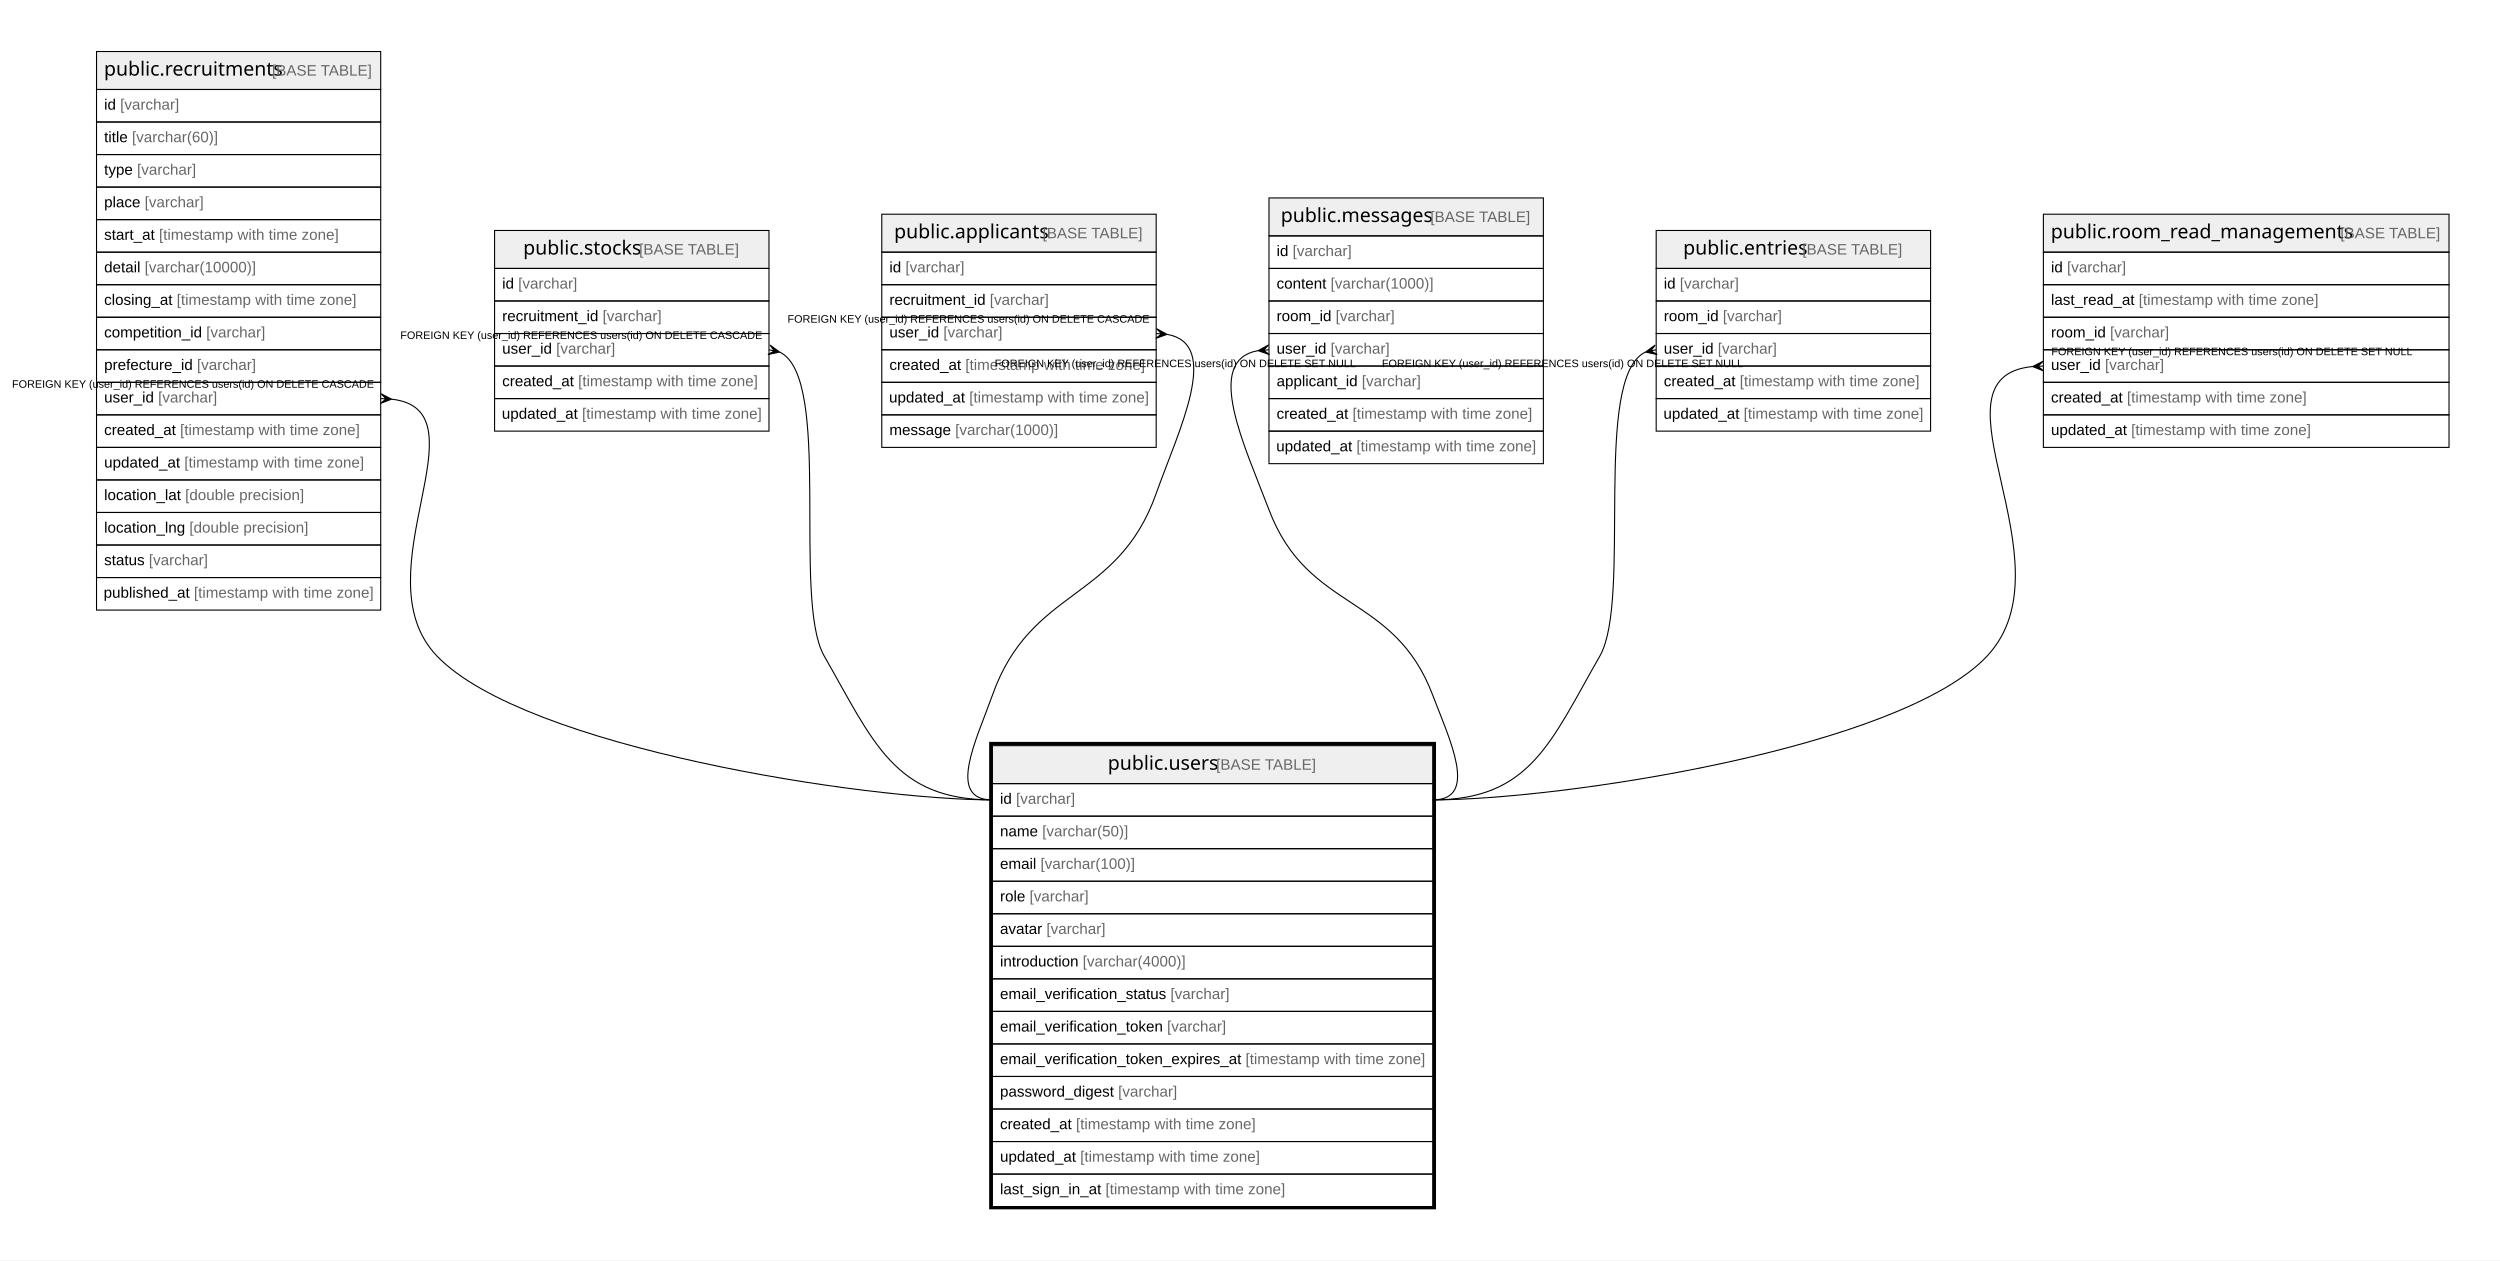
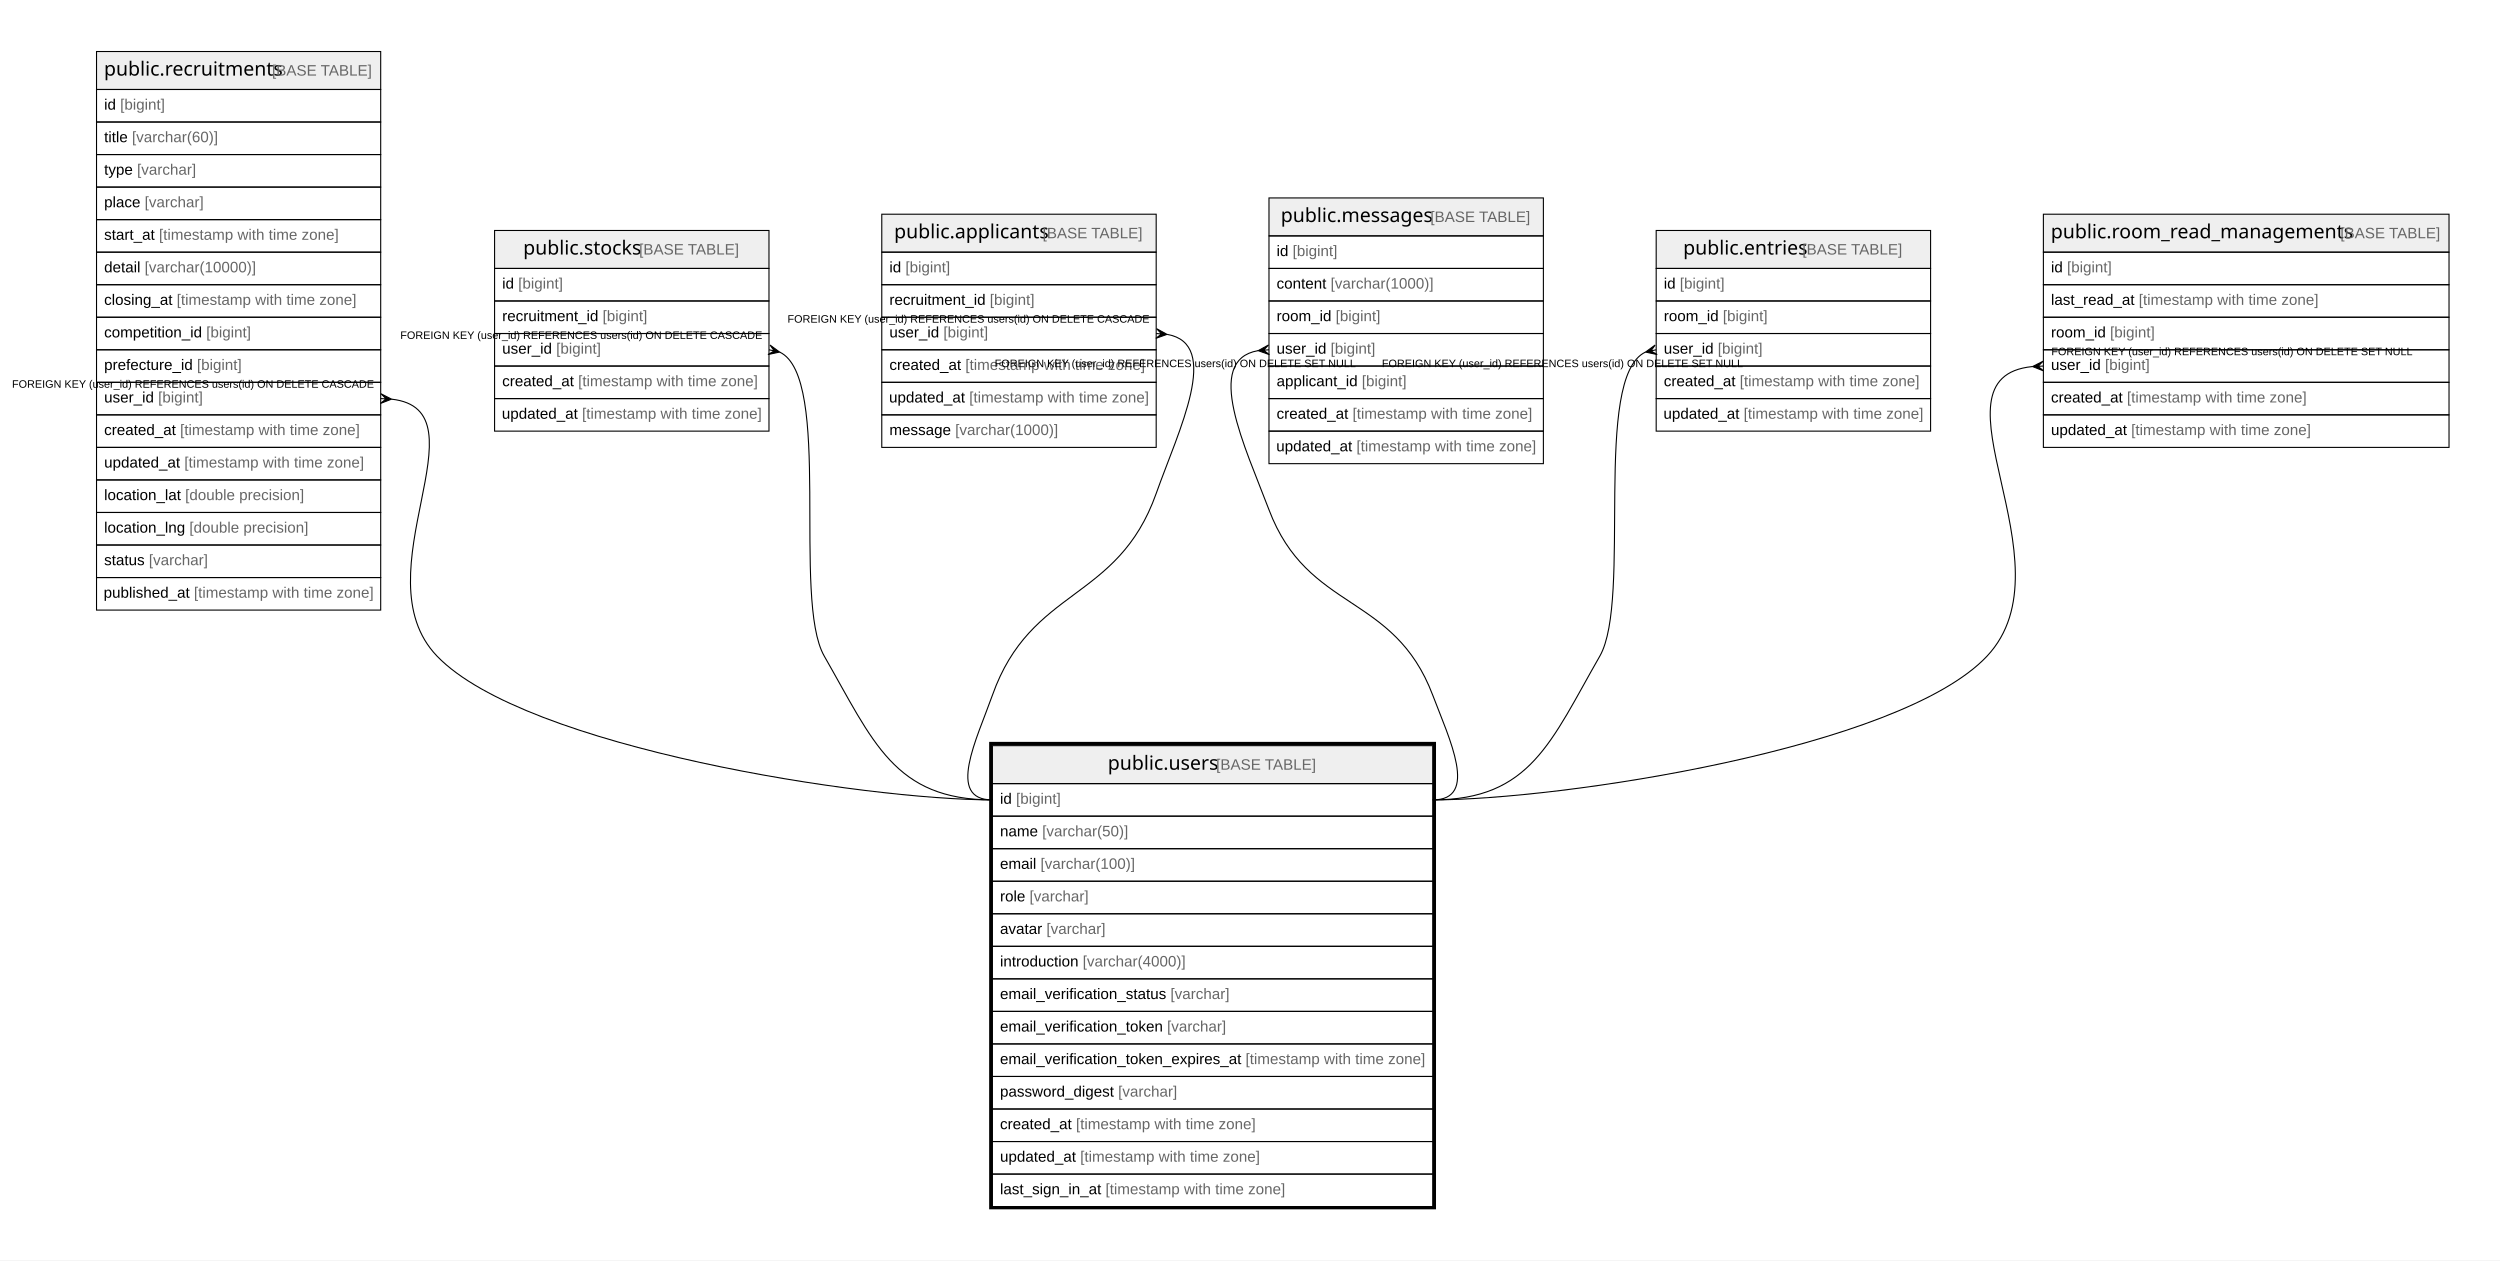
<svg xmlns="http://www.w3.org/2000/svg" width="2305pt" height="1162pt" viewBox="0.00 0.00 2305.00 1162.00">
  <g id="graph0" class="graph" transform="scale(1 1) rotate(0) translate(4 1158)">
    <polygon fill="#ffffff" stroke="transparent" points="-4,4 -4,-1158 2301,-1158 2301,4 -4,4" />
    <g id="node1" class="node">
      <polygon fill="#efefef" stroke="transparent" points="911,-435.5 911,-470.5 1317,-470.5 1317,-435.5 911,-435.5" />
      <polygon fill="none" stroke="#000000" points="911,-435.5 911,-470.5 1317,-470.5 1317,-435.5 911,-435.5" />
      <text text-anchor="start" x="1017.366" y="-448.3" font-family="Arial Bold" font-size="18.00" fill="#000000">public.users</text>
      <text text-anchor="start" x="1113.38" y="-448.3" font-family="Arial" font-size="14.00" fill="#000000"> </text>
      <text text-anchor="start" x="1117.271" y="-448.3" font-family="Arial" font-size="14.00" fill="#666666">[BASE TABLE]</text>
      <polygon fill="none" stroke="#000000" points="911,-405.5 911,-435.5 1317,-435.5 1317,-405.5 911,-405.5" />
      <text text-anchor="start" x="918" y="-416.9" font-family="Arial" font-size="14.00" fill="#000000">id </text>
-       <text text-anchor="start" x="932.78" y="-416.9" font-family="Arial" font-size="14.00" fill="#666666">[varchar]</text>
+       <text text-anchor="start" x="932.78" y="-416.9" font-family="Arial" font-size="14.00" fill="#666666">[bigint]</text>
      <polygon fill="none" stroke="#000000" points="911,-375.5 911,-405.5 1317,-405.5 1317,-375.5 911,-375.5" />
      <text text-anchor="start" x="918" y="-386.9" font-family="Arial" font-size="14.00" fill="#000000">name </text>
      <text text-anchor="start" x="956.899" y="-386.9" font-family="Arial" font-size="14.00" fill="#666666">[varchar(50)]</text>
      <polygon fill="none" stroke="#000000" points="911,-345.5 911,-375.5 1317,-375.5 1317,-345.5 911,-345.5" />
      <text text-anchor="start" x="918" y="-356.9" font-family="Arial" font-size="14.00" fill="#000000">email </text>
      <text text-anchor="start" x="955.33" y="-356.9" font-family="Arial" font-size="14.00" fill="#666666">[varchar(100)]</text>
      <polygon fill="none" stroke="#000000" points="911,-315.5 911,-345.5 1317,-345.5 1317,-315.5 911,-315.5" />
      <text text-anchor="start" x="918" y="-326.9" font-family="Arial" font-size="14.00" fill="#000000">role </text>
      <text text-anchor="start" x="945.223" y="-326.9" font-family="Arial" font-size="14.00" fill="#666666">[varchar]</text>
      <polygon fill="none" stroke="#000000" points="911,-285.5 911,-315.5 1317,-315.5 1317,-285.5 911,-285.5" />
      <text text-anchor="start" x="918" y="-296.9" font-family="Arial" font-size="14.00" fill="#000000">avatar </text>
      <text text-anchor="start" x="960.79" y="-296.9" font-family="Arial" font-size="14.00" fill="#666666">[varchar]</text>
      <polygon fill="none" stroke="#000000" points="911,-255.5 911,-285.5 1317,-285.5 1317,-255.5 911,-255.5" />
      <text text-anchor="start" x="918" y="-266.9" font-family="Arial" font-size="14.00" fill="#000000">introduction </text>
      <text text-anchor="start" x="994.241" y="-266.9" font-family="Arial" font-size="14.00" fill="#666666">[varchar(4000)]</text>
      <polygon fill="none" stroke="#000000" points="911,-225.5 911,-255.5 1317,-255.5 1317,-225.5 911,-225.5" />
      <text text-anchor="start" x="918" y="-236.9" font-family="Arial" font-size="14.00" fill="#000000">email_verification_status </text>
      <text text-anchor="start" x="1075.133" y="-236.9" font-family="Arial" font-size="14.00" fill="#666666">[varchar]</text>
      <polygon fill="none" stroke="#000000" points="911,-195.5 911,-225.5 1317,-225.5 1317,-195.5 911,-195.5" />
      <text text-anchor="start" x="918" y="-206.9" font-family="Arial" font-size="14.00" fill="#000000">email_verification_token </text>
      <text text-anchor="start" x="1072.025" y="-206.9" font-family="Arial" font-size="14.00" fill="#666666">[varchar]</text>
      <polygon fill="none" stroke="#000000" points="911,-165.5 911,-195.5 1317,-195.5 1317,-165.5 911,-165.5" />
      <text text-anchor="start" x="917.968" y="-176.9" font-family="Arial" font-size="14.00" fill="#000000">email_verification_token_expires_at </text>
      <text text-anchor="start" x="1144.347" y="-176.9" font-family="Arial" font-size="14.00" fill="#666666">[timestamp with time zone]</text>
      <polygon fill="none" stroke="#000000" points="911,-135.5 911,-165.5 1317,-165.5 1317,-135.5 911,-135.5" />
      <text text-anchor="start" x="918" y="-146.9" font-family="Arial" font-size="14.00" fill="#000000">password_digest </text>
      <text text-anchor="start" x="1026.916" y="-146.9" font-family="Arial" font-size="14.00" fill="#666666">[varchar]</text>
      <polygon fill="none" stroke="#000000" points="911,-105.5 911,-135.5 1317,-135.5 1317,-105.5 911,-105.5" />
      <text text-anchor="start" x="918" y="-116.9" font-family="Arial" font-size="14.00" fill="#000000">created_at </text>
      <text text-anchor="start" x="988.028" y="-116.9" font-family="Arial" font-size="14.00" fill="#666666">[timestamp with time zone]</text>
      <polygon fill="none" stroke="#000000" points="911,-75.5 911,-105.5 1317,-105.5 1317,-75.5 911,-75.5" />
      <text text-anchor="start" x="918" y="-86.9" font-family="Arial" font-size="14.00" fill="#000000">updated_at </text>
      <text text-anchor="start" x="991.933" y="-86.9" font-family="Arial" font-size="14.00" fill="#666666">[timestamp with time zone]</text>
      <polygon fill="none" stroke="#000000" points="911,-45.5 911,-75.5 1317,-75.5 1317,-45.5 911,-45.5" />
      <text text-anchor="start" x="918" y="-56.9" font-family="Arial" font-size="14.00" fill="#000000">last_sign_in_at </text>
      <text text-anchor="start" x="1015.252" y="-56.9" font-family="Arial" font-size="14.00" fill="#666666">[timestamp with time zone]</text>
      <polygon fill="none" stroke="#000000" stroke-width="3" points="909.5,-44.5 909.5,-472.5 1318.5,-472.5 1318.5,-44.5 909.5,-44.5" />
    </g>
    <g id="node2" class="node">
      <polygon fill="#efefef" stroke="transparent" points="85,-1075.5 85,-1110.5 347,-1110.5 347,-1075.5 85,-1075.5" />
      <polygon fill="none" stroke="#000000" points="85,-1075.5 85,-1110.5 347,-1110.5 347,-1075.5 85,-1075.5" />
      <text text-anchor="start" x="91.868" y="-1088.3" font-family="Arial Bold" font-size="18.00" fill="#000000">public.recruitments</text>
      <text text-anchor="start" x="242.878" y="-1088.3" font-family="Arial" font-size="14.00" fill="#000000"> </text>
      <text text-anchor="start" x="246.768" y="-1088.3" font-family="Arial" font-size="14.00" fill="#666666">[BASE TABLE]</text>
      <polygon fill="none" stroke="#000000" points="85,-1045.5 85,-1075.5 347,-1075.5 347,-1045.5 85,-1045.5" />
      <text text-anchor="start" x="92" y="-1056.9" font-family="Arial" font-size="14.00" fill="#000000">id </text>
-       <text text-anchor="start" x="106.78" y="-1056.9" font-family="Arial" font-size="14.00" fill="#666666">[varchar]</text>
+       <text text-anchor="start" x="106.78" y="-1056.9" font-family="Arial" font-size="14.00" fill="#666666">[bigint]</text>
      <polygon fill="none" stroke="#000000" points="85,-1015.5 85,-1045.5 347,-1045.5 347,-1015.5 85,-1015.5" />
      <text text-anchor="start" x="92" y="-1026.9" font-family="Arial" font-size="14.00" fill="#000000">title </text>
      <text text-anchor="start" x="117.668" y="-1026.9" font-family="Arial" font-size="14.00" fill="#666666">[varchar(60)]</text>
      <polygon fill="none" stroke="#000000" points="85,-985.5 85,-1015.5 347,-1015.5 347,-985.5 85,-985.5" />
      <text text-anchor="start" x="92" y="-996.9" font-family="Arial" font-size="14.00" fill="#000000">type </text>
      <text text-anchor="start" x="122.346" y="-996.9" font-family="Arial" font-size="14.00" fill="#666666">[varchar]</text>
      <polygon fill="none" stroke="#000000" points="85,-955.5 85,-985.5 347,-985.5 347,-955.5 85,-955.5" />
      <text text-anchor="start" x="92" y="-966.9" font-family="Arial" font-size="14.00" fill="#000000">place </text>
      <text text-anchor="start" x="129.345" y="-966.9" font-family="Arial" font-size="14.00" fill="#666666">[varchar]</text>
      <polygon fill="none" stroke="#000000" points="85,-925.5 85,-955.5 347,-955.5 347,-925.5 85,-925.5" />
      <text text-anchor="start" x="92" y="-936.9" font-family="Arial" font-size="14.00" fill="#000000">start_at </text>
      <text text-anchor="start" x="142.571" y="-936.9" font-family="Arial" font-size="14.00" fill="#666666">[timestamp with time zone]</text>
      <polygon fill="none" stroke="#000000" points="85,-895.5 85,-925.5 347,-925.5 347,-895.5 85,-895.5" />
      <text text-anchor="start" x="92" y="-906.9" font-family="Arial" font-size="14.00" fill="#000000">detail </text>
      <text text-anchor="start" x="129.342" y="-906.9" font-family="Arial" font-size="14.00" fill="#666666">[varchar(10000)]</text>
      <polygon fill="none" stroke="#000000" points="85,-865.5 85,-895.5 347,-895.5 347,-865.5 85,-865.5" />
      <text text-anchor="start" x="92" y="-876.9" font-family="Arial" font-size="14.00" fill="#000000">closing_at </text>
      <text text-anchor="start" x="158.907" y="-876.9" font-family="Arial" font-size="14.00" fill="#666666">[timestamp with time zone]</text>
      <polygon fill="none" stroke="#000000" points="85,-835.5 85,-865.5 347,-865.5 347,-835.5 85,-835.5" />
      <text text-anchor="start" x="92" y="-846.9" font-family="Arial" font-size="14.00" fill="#000000">competition_id </text>
-       <text text-anchor="start" x="186.13" y="-846.9" font-family="Arial" font-size="14.00" fill="#666666">[varchar]</text>
+       <text text-anchor="start" x="186.13" y="-846.9" font-family="Arial" font-size="14.00" fill="#666666">[bigint]</text>
      <polygon fill="none" stroke="#000000" points="85,-805.5 85,-835.5 347,-835.5 347,-805.5 85,-805.5" />
      <text text-anchor="start" x="92" y="-816.9" font-family="Arial" font-size="14.00" fill="#000000">prefecture_id </text>
-       <text text-anchor="start" x="177.578" y="-816.9" font-family="Arial" font-size="14.00" fill="#666666">[varchar]</text>
+       <text text-anchor="start" x="177.578" y="-816.9" font-family="Arial" font-size="14.00" fill="#666666">[bigint]</text>
      <polygon fill="none" stroke="#000000" points="85,-775.5 85,-805.5 347,-805.5 347,-775.5 85,-775.5" />
      <text text-anchor="start" x="92" y="-786.9" font-family="Arial" font-size="14.00" fill="#000000">user_id </text>
-       <text text-anchor="start" x="141.788" y="-786.9" font-family="Arial" font-size="14.00" fill="#666666">[varchar]</text>
+       <text text-anchor="start" x="141.788" y="-786.9" font-family="Arial" font-size="14.00" fill="#666666">[bigint]</text>
      <polygon fill="none" stroke="#000000" points="85,-745.5 85,-775.5 347,-775.5 347,-745.5 85,-745.5" />
      <text text-anchor="start" x="92" y="-756.9" font-family="Arial" font-size="14.00" fill="#000000">created_at </text>
      <text text-anchor="start" x="162.028" y="-756.9" font-family="Arial" font-size="14.00" fill="#666666">[timestamp with time zone]</text>
      <polygon fill="none" stroke="#000000" points="85,-715.5 85,-745.5 347,-745.5 347,-715.5 85,-715.5" />
      <text text-anchor="start" x="92" y="-726.9" font-family="Arial" font-size="14.00" fill="#000000">updated_at </text>
      <text text-anchor="start" x="165.933" y="-726.9" font-family="Arial" font-size="14.00" fill="#666666">[timestamp with time zone]</text>
      <polygon fill="none" stroke="#000000" points="85,-685.5 85,-715.5 347,-715.5 347,-685.5 85,-685.5" />
      <text text-anchor="start" x="92" y="-696.9" font-family="Arial" font-size="14.00" fill="#000000">location_lat </text>
      <text text-anchor="start" x="166.687" y="-696.9" font-family="Arial" font-size="14.00" fill="#666666">[double precision]</text>
      <polygon fill="none" stroke="#000000" points="85,-655.5 85,-685.5 347,-685.5 347,-655.5 85,-655.5" />
      <text text-anchor="start" x="92" y="-666.9" font-family="Arial" font-size="14.00" fill="#000000">location_lng </text>
      <text text-anchor="start" x="170.579" y="-666.9" font-family="Arial" font-size="14.00" fill="#666666">[double precision]</text>
      <polygon fill="none" stroke="#000000" points="85,-625.5 85,-655.5 347,-655.5 347,-625.5 85,-625.5" />
      <text text-anchor="start" x="92" y="-636.9" font-family="Arial" font-size="14.00" fill="#000000">status </text>
      <text text-anchor="start" x="133.237" y="-636.9" font-family="Arial" font-size="14.00" fill="#666666">[varchar]</text>
      <polygon fill="none" stroke="#000000" points="85,-595.5 85,-625.5 347,-625.5 347,-595.5 85,-595.5" />
      <text text-anchor="start" x="91.53" y="-606.9" font-family="Arial" font-size="14.00" fill="#000000">published_at </text>
      <text text-anchor="start" x="174.785" y="-606.9" font-family="Arial" font-size="14.00" fill="#666666">[timestamp with time zone]</text>
    </g>
    <g id="edge1" class="edge">
      <path fill="none" stroke="#000000" d="M356.989,-789.981C446.583,-779.987 326.535,-628.249 399,-553 480.523,-468.345 793.474,-420.5 911,-420.5" />
      <polygon fill="#000000" stroke="#000000" points="356.986,-789.981 346.766,-786.006 351.993,-790.24 347,-790.5 347,-790.5 347,-790.5 351.993,-790.24 347.234,-794.994 356.986,-789.981 356.986,-789.981" />
      <text text-anchor="start" x="7.053" y="-800.5" font-family="Arial" font-size="10.00" fill="#000000">FOREIGN KEY (user_id) REFERENCES users(id) ON DELETE CASCADE</text>
    </g>
    <g id="node3" class="node">
      <polygon fill="#efefef" stroke="transparent" points="452,-910.5 452,-945.5 705,-945.5 705,-910.5 452,-910.5" />
      <polygon fill="none" stroke="#000000" points="452,-910.5 452,-945.5 705,-945.5 705,-910.5 452,-910.5" />
      <text text-anchor="start" x="478.364" y="-923.3" font-family="Arial Bold" font-size="18.00" fill="#000000">public.stocks</text>
      <text text-anchor="start" x="581.382" y="-923.3" font-family="Arial" font-size="14.00" fill="#000000"> </text>
      <text text-anchor="start" x="585.273" y="-923.3" font-family="Arial" font-size="14.00" fill="#666666">[BASE TABLE]</text>
      <polygon fill="none" stroke="#000000" points="452,-880.5 452,-910.5 705,-910.5 705,-880.5 452,-880.5" />
      <text text-anchor="start" x="459" y="-891.9" font-family="Arial" font-size="14.00" fill="#000000">id </text>
-       <text text-anchor="start" x="473.78" y="-891.9" font-family="Arial" font-size="14.00" fill="#666666">[varchar]</text>
+       <text text-anchor="start" x="473.78" y="-891.9" font-family="Arial" font-size="14.00" fill="#666666">[bigint]</text>
      <polygon fill="none" stroke="#000000" points="452,-850.5 452,-880.5 705,-880.5 705,-850.5 452,-850.5" />
      <text text-anchor="start" x="459" y="-861.9" font-family="Arial" font-size="14.00" fill="#000000">recruitment_id </text>
-       <text text-anchor="start" x="551.562" y="-861.9" font-family="Arial" font-size="14.00" fill="#666666">[varchar]</text>
+       <text text-anchor="start" x="551.562" y="-861.9" font-family="Arial" font-size="14.00" fill="#666666">[bigint]</text>
      <polygon fill="none" stroke="#000000" points="452,-820.5 452,-850.5 705,-850.5 705,-820.5 452,-820.5" />
      <text text-anchor="start" x="459" y="-831.9" font-family="Arial" font-size="14.00" fill="#000000">user_id </text>
-       <text text-anchor="start" x="508.788" y="-831.9" font-family="Arial" font-size="14.00" fill="#666666">[varchar]</text>
+       <text text-anchor="start" x="508.788" y="-831.9" font-family="Arial" font-size="14.00" fill="#666666">[bigint]</text>
      <polygon fill="none" stroke="#000000" points="452,-790.5 452,-820.5 705,-820.5 705,-790.5 452,-790.5" />
      <text text-anchor="start" x="459" y="-801.9" font-family="Arial" font-size="14.00" fill="#000000">created_at </text>
      <text text-anchor="start" x="529.028" y="-801.9" font-family="Arial" font-size="14.00" fill="#666666">[timestamp with time zone]</text>
      <polygon fill="none" stroke="#000000" points="452,-760.5 452,-790.5 705,-790.5 705,-760.5 452,-760.5" />
      <text text-anchor="start" x="458.692" y="-771.9" font-family="Arial" font-size="14.00" fill="#000000">updated_at </text>
      <text text-anchor="start" x="532.624" y="-771.9" font-family="Arial" font-size="14.00" fill="#666666">[timestamp with time zone]</text>
    </g>
    <g id="edge2" class="edge">
      <path fill="none" stroke="#000000" d="M714.831,-833.386C763.991,-810.317 726.043,-605.193 756,-553 801.115,-474.398 820.371,-420.5 911,-420.5" />
      <polygon fill="#000000" stroke="#000000" points="714.777,-833.398 704.054,-831.101 709.888,-834.449 705,-835.5 705,-835.5 705,-835.5 709.888,-834.449 705.946,-839.899 714.777,-833.398 714.777,-833.398" />
      <text text-anchor="start" x="365.053" y="-845.5" font-family="Arial" font-size="10.00" fill="#000000">FOREIGN KEY (user_id) REFERENCES users(id) ON DELETE CASCADE</text>
    </g>
    <g id="node4" class="node">
      <polygon fill="#efefef" stroke="transparent" points="809,-925.5 809,-960.5 1062,-960.5 1062,-925.5 809,-925.5" />
      <polygon fill="none" stroke="#000000" points="809,-925.5 809,-960.5 1062,-960.5 1062,-925.5 809,-925.5" />
      <text text-anchor="start" x="820.358" y="-938.3" font-family="Arial Bold" font-size="18.00" fill="#000000">public.applicants</text>
      <text text-anchor="start" x="953.389" y="-938.3" font-family="Arial" font-size="14.00" fill="#000000"> </text>
      <text text-anchor="start" x="957.279" y="-938.3" font-family="Arial" font-size="14.00" fill="#666666">[BASE TABLE]</text>
      <polygon fill="none" stroke="#000000" points="809,-895.5 809,-925.5 1062,-925.5 1062,-895.5 809,-895.5" />
      <text text-anchor="start" x="816" y="-906.9" font-family="Arial" font-size="14.00" fill="#000000">id </text>
-       <text text-anchor="start" x="830.78" y="-906.9" font-family="Arial" font-size="14.00" fill="#666666">[varchar]</text>
+       <text text-anchor="start" x="830.78" y="-906.9" font-family="Arial" font-size="14.00" fill="#666666">[bigint]</text>
      <polygon fill="none" stroke="#000000" points="809,-865.5 809,-895.5 1062,-895.5 1062,-865.5 809,-865.5" />
      <text text-anchor="start" x="816" y="-876.9" font-family="Arial" font-size="14.00" fill="#000000">recruitment_id </text>
-       <text text-anchor="start" x="908.562" y="-876.9" font-family="Arial" font-size="14.00" fill="#666666">[varchar]</text>
+       <text text-anchor="start" x="908.562" y="-876.9" font-family="Arial" font-size="14.00" fill="#666666">[bigint]</text>
      <polygon fill="none" stroke="#000000" points="809,-835.5 809,-865.5 1062,-865.5 1062,-835.5 809,-835.5" />
      <text text-anchor="start" x="816" y="-846.9" font-family="Arial" font-size="14.00" fill="#000000">user_id </text>
-       <text text-anchor="start" x="865.788" y="-846.9" font-family="Arial" font-size="14.00" fill="#666666">[varchar]</text>
+       <text text-anchor="start" x="865.788" y="-846.9" font-family="Arial" font-size="14.00" fill="#666666">[bigint]</text>
      <polygon fill="none" stroke="#000000" points="809,-805.5 809,-835.5 1062,-835.5 1062,-805.5 809,-805.5" />
      <text text-anchor="start" x="816" y="-816.9" font-family="Arial" font-size="14.00" fill="#000000">created_at </text>
      <text text-anchor="start" x="886.028" y="-816.9" font-family="Arial" font-size="14.00" fill="#666666">[timestamp with time zone]</text>
      <polygon fill="none" stroke="#000000" points="809,-775.5 809,-805.5 1062,-805.5 1062,-775.5 809,-775.5" />
      <text text-anchor="start" x="815.692" y="-786.9" font-family="Arial" font-size="14.00" fill="#000000">updated_at </text>
      <text text-anchor="start" x="889.624" y="-786.9" font-family="Arial" font-size="14.00" fill="#666666">[timestamp with time zone]</text>
      <polygon fill="none" stroke="#000000" points="809,-745.5 809,-775.5 1062,-775.5 1062,-745.5 809,-745.5" />
      <text text-anchor="start" x="816" y="-756.9" font-family="Arial" font-size="14.00" fill="#000000">message </text>
      <text text-anchor="start" x="876.682" y="-756.9" font-family="Arial" font-size="14.00" fill="#666666">[varchar(1000)]</text>
    </g>
    <g id="edge3" class="edge">
      <path fill="none" stroke="#000000" d="M1072.112,-849.695C1122.682,-840.866 1082.679,-761.283 1062,-703 1026.395,-602.651 946.605,-617.349 911,-517 896.659,-476.58 868.111,-420.5 911,-420.5" />
      <polygon fill="#000000" stroke="#000000" points="1071.968,-849.706 1061.643,-846.014 1066.984,-850.103 1062,-850.5 1062,-850.5 1062,-850.5 1066.984,-850.103 1062.357,-854.986 1071.968,-849.706 1071.968,-849.706" />
      <text text-anchor="start" x="722.053" y="-860.5" font-family="Arial" font-size="10.00" fill="#000000">FOREIGN KEY (user_id) REFERENCES users(id) ON DELETE CASCADE</text>
    </g>
    <g id="node5" class="node">
      <polygon fill="#efefef" stroke="transparent" points="1166,-940.5 1166,-975.5 1419,-975.5 1419,-940.5 1166,-940.5" />
      <polygon fill="none" stroke="#000000" points="1166,-940.5 1166,-975.5 1419,-975.5 1419,-940.5 1166,-940.5" />
      <text text-anchor="start" x="1176.86" y="-953.3" font-family="Arial Bold" font-size="18.00" fill="#000000">public.messages</text>
      <text text-anchor="start" x="1310.886" y="-953.3" font-family="Arial" font-size="14.00" fill="#000000"> </text>
      <text text-anchor="start" x="1314.777" y="-953.3" font-family="Arial" font-size="14.00" fill="#666666">[BASE TABLE]</text>
      <polygon fill="none" stroke="#000000" points="1166,-910.5 1166,-940.5 1419,-940.5 1419,-910.5 1166,-910.5" />
      <text text-anchor="start" x="1173" y="-921.9" font-family="Arial" font-size="14.00" fill="#000000">id </text>
-       <text text-anchor="start" x="1187.78" y="-921.9" font-family="Arial" font-size="14.00" fill="#666666">[varchar]</text>
+       <text text-anchor="start" x="1187.78" y="-921.9" font-family="Arial" font-size="14.00" fill="#666666">[bigint]</text>
      <polygon fill="none" stroke="#000000" points="1166,-880.5 1166,-910.5 1419,-910.5 1419,-880.5 1166,-880.5" />
      <text text-anchor="start" x="1173" y="-891.9" font-family="Arial" font-size="14.00" fill="#000000">content </text>
      <text text-anchor="start" x="1222.802" y="-891.9" font-family="Arial" font-size="14.00" fill="#666666">[varchar(1000)]</text>
      <polygon fill="none" stroke="#000000" points="1166,-850.5 1166,-880.5 1419,-880.5 1419,-850.5 1166,-850.5" />
      <text text-anchor="start" x="1173" y="-861.9" font-family="Arial" font-size="14.00" fill="#000000">room_id </text>
-       <text text-anchor="start" x="1227.449" y="-861.9" font-family="Arial" font-size="14.00" fill="#666666">[varchar]</text>
+       <text text-anchor="start" x="1227.449" y="-861.9" font-family="Arial" font-size="14.00" fill="#666666">[bigint]</text>
      <polygon fill="none" stroke="#000000" points="1166,-820.5 1166,-850.5 1419,-850.5 1419,-820.5 1166,-820.5" />
      <text text-anchor="start" x="1173" y="-831.9" font-family="Arial" font-size="14.00" fill="#000000">user_id </text>
-       <text text-anchor="start" x="1222.788" y="-831.9" font-family="Arial" font-size="14.00" fill="#666666">[varchar]</text>
+       <text text-anchor="start" x="1222.788" y="-831.9" font-family="Arial" font-size="14.00" fill="#666666">[bigint]</text>
      <polygon fill="none" stroke="#000000" points="1166,-790.5 1166,-820.5 1419,-820.5 1419,-790.5 1166,-790.5" />
      <text text-anchor="start" x="1173" y="-801.9" font-family="Arial" font-size="14.00" fill="#000000">applicant_id </text>
-       <text text-anchor="start" x="1251.579" y="-801.9" font-family="Arial" font-size="14.00" fill="#666666">[varchar]</text>
+       <text text-anchor="start" x="1251.579" y="-801.9" font-family="Arial" font-size="14.00" fill="#666666">[bigint]</text>
      <polygon fill="none" stroke="#000000" points="1166,-760.5 1166,-790.5 1419,-790.5 1419,-760.5 1166,-760.5" />
      <text text-anchor="start" x="1173" y="-771.9" font-family="Arial" font-size="14.00" fill="#000000">created_at </text>
      <text text-anchor="start" x="1243.028" y="-771.9" font-family="Arial" font-size="14.00" fill="#666666">[timestamp with time zone]</text>
      <polygon fill="none" stroke="#000000" points="1166,-730.5 1166,-760.5 1419,-760.5 1419,-730.5 1166,-730.5" />
      <text text-anchor="start" x="1172.691" y="-741.9" font-family="Arial" font-size="14.00" fill="#000000">updated_at </text>
      <text text-anchor="start" x="1246.624" y="-741.9" font-family="Arial" font-size="14.00" fill="#666666">[timestamp with time zone]</text>
    </g>
    <g id="edge4" class="edge">
      <path fill="none" stroke="#000000" d="M1155.876,-834.691C1105.181,-825.817 1144.117,-745.841 1166,-688 1201.877,-593.17 1281.123,-611.83 1317,-517 1332.176,-476.886 1359.889,-420.5 1317,-420.5" />
      <polygon fill="#000000" stroke="#000000" points="1156.032,-834.703 1165.641,-839.986 1161.016,-835.101 1166,-835.5 1166,-835.5 1166,-835.5 1161.016,-835.101 1166.359,-831.014 1156.032,-834.703 1156.032,-834.703" />
      <text text-anchor="start" x="913.079" y="-819.5" font-family="Arial" font-size="10.00" fill="#000000">FOREIGN KEY (user_id) REFERENCES users(id) ON DELETE SET NULL</text>
    </g>
    <g id="node6" class="node">
      <polygon fill="#efefef" stroke="transparent" points="1523,-910.5 1523,-945.5 1776,-945.5 1776,-910.5 1523,-910.5" />
      <polygon fill="none" stroke="#000000" points="1523,-910.5 1523,-945.5 1776,-945.5 1776,-910.5 1523,-910.5" />
      <text text-anchor="start" x="1547.865" y="-923.3" font-family="Arial Bold" font-size="18.00" fill="#000000">public.entries</text>
      <text text-anchor="start" x="1653.881" y="-923.3" font-family="Arial" font-size="14.00" fill="#000000"> </text>
      <text text-anchor="start" x="1657.772" y="-923.3" font-family="Arial" font-size="14.00" fill="#666666">[BASE TABLE]</text>
      <polygon fill="none" stroke="#000000" points="1523,-880.5 1523,-910.5 1776,-910.5 1776,-880.5 1523,-880.5" />
      <text text-anchor="start" x="1530" y="-891.9" font-family="Arial" font-size="14.00" fill="#000000">id </text>
-       <text text-anchor="start" x="1544.78" y="-891.9" font-family="Arial" font-size="14.00" fill="#666666">[varchar]</text>
+       <text text-anchor="start" x="1544.78" y="-891.9" font-family="Arial" font-size="14.00" fill="#666666">[bigint]</text>
      <polygon fill="none" stroke="#000000" points="1523,-850.5 1523,-880.5 1776,-880.5 1776,-850.5 1523,-850.5" />
      <text text-anchor="start" x="1530" y="-861.9" font-family="Arial" font-size="14.00" fill="#000000">room_id </text>
-       <text text-anchor="start" x="1584.449" y="-861.9" font-family="Arial" font-size="14.00" fill="#666666">[varchar]</text>
+       <text text-anchor="start" x="1584.449" y="-861.9" font-family="Arial" font-size="14.00" fill="#666666">[bigint]</text>
      <polygon fill="none" stroke="#000000" points="1523,-820.5 1523,-850.5 1776,-850.5 1776,-820.5 1523,-820.5" />
      <text text-anchor="start" x="1530" y="-831.9" font-family="Arial" font-size="14.00" fill="#000000">user_id </text>
-       <text text-anchor="start" x="1579.788" y="-831.9" font-family="Arial" font-size="14.00" fill="#666666">[varchar]</text>
+       <text text-anchor="start" x="1579.788" y="-831.9" font-family="Arial" font-size="14.00" fill="#666666">[bigint]</text>
      <polygon fill="none" stroke="#000000" points="1523,-790.5 1523,-820.5 1776,-820.5 1776,-790.5 1523,-790.5" />
      <text text-anchor="start" x="1530" y="-801.9" font-family="Arial" font-size="14.00" fill="#000000">created_at </text>
      <text text-anchor="start" x="1600.028" y="-801.9" font-family="Arial" font-size="14.00" fill="#666666">[timestamp with time zone]</text>
      <polygon fill="none" stroke="#000000" points="1523,-760.5 1523,-790.5 1776,-790.5 1776,-760.5 1523,-760.5" />
      <text text-anchor="start" x="1529.691" y="-771.9" font-family="Arial" font-size="14.00" fill="#000000">updated_at </text>
      <text text-anchor="start" x="1603.624" y="-771.9" font-family="Arial" font-size="14.00" fill="#666666">[timestamp with time zone]</text>
    </g>
    <g id="edge5" class="edge">
      <path fill="none" stroke="#000000" d="M1513.154,-833.386C1463.866,-810.32 1500.982,-605.222 1471,-553 1426.044,-474.696 1407.291,-420.5 1317,-420.5" />
      <polygon fill="#000000" stroke="#000000" points="1513.223,-833.401 1522.055,-839.9 1518.111,-834.451 1523,-835.5 1523,-835.5 1523,-835.5 1518.111,-834.451 1523.945,-831.1 1513.223,-833.401 1513.223,-833.401" />
      <text text-anchor="start" x="1270.079" y="-819.5" font-family="Arial" font-size="10.00" fill="#000000">FOREIGN KEY (user_id) REFERENCES users(id) ON DELETE SET NULL</text>
    </g>
    <g id="node7" class="node">
      <polygon fill="#efefef" stroke="transparent" points="1880,-925.5 1880,-960.5 2254,-960.5 2254,-925.5 1880,-925.5" />
      <polygon fill="none" stroke="#000000" points="1880,-925.5 1880,-960.5 2254,-960.5 2254,-925.5 1880,-925.5" />
      <text text-anchor="start" x="1886.843" y="-938.3" font-family="Arial Bold" font-size="18.00" fill="#000000">public.room_read_managements</text>
      <text text-anchor="start" x="2149.903" y="-938.3" font-family="Arial" font-size="14.00" fill="#000000"> </text>
      <text text-anchor="start" x="2153.793" y="-938.3" font-family="Arial" font-size="14.00" fill="#666666">[BASE TABLE]</text>
      <polygon fill="none" stroke="#000000" points="1880,-895.5 1880,-925.5 2254,-925.5 2254,-895.5 1880,-895.5" />
      <text text-anchor="start" x="1887" y="-906.9" font-family="Arial" font-size="14.00" fill="#000000">id </text>
-       <text text-anchor="start" x="1901.78" y="-906.9" font-family="Arial" font-size="14.00" fill="#666666">[varchar]</text>
+       <text text-anchor="start" x="1901.78" y="-906.9" font-family="Arial" font-size="14.00" fill="#666666">[bigint]</text>
      <polygon fill="none" stroke="#000000" points="1880,-865.5 1880,-895.5 2254,-895.5 2254,-865.5 1880,-865.5" />
      <text text-anchor="start" x="1887" y="-876.9" font-family="Arial" font-size="14.00" fill="#000000">last_read_at </text>
      <text text-anchor="start" x="1967.917" y="-876.9" font-family="Arial" font-size="14.00" fill="#666666">[timestamp with time zone]</text>
      <polygon fill="none" stroke="#000000" points="1880,-835.5 1880,-865.5 2254,-865.5 2254,-835.5 1880,-835.5" />
      <text text-anchor="start" x="1887" y="-846.9" font-family="Arial" font-size="14.00" fill="#000000">room_id </text>
-       <text text-anchor="start" x="1941.449" y="-846.9" font-family="Arial" font-size="14.00" fill="#666666">[varchar]</text>
+       <text text-anchor="start" x="1941.449" y="-846.9" font-family="Arial" font-size="14.00" fill="#666666">[bigint]</text>
      <polygon fill="none" stroke="#000000" points="1880,-805.5 1880,-835.5 2254,-835.5 2254,-805.5 1880,-805.5" />
      <text text-anchor="start" x="1887" y="-816.9" font-family="Arial" font-size="14.00" fill="#000000">user_id </text>
-       <text text-anchor="start" x="1936.788" y="-816.9" font-family="Arial" font-size="14.00" fill="#666666">[varchar]</text>
+       <text text-anchor="start" x="1936.788" y="-816.9" font-family="Arial" font-size="14.00" fill="#666666">[bigint]</text>
      <polygon fill="none" stroke="#000000" points="1880,-775.5 1880,-805.5 2254,-805.5 2254,-775.5 1880,-775.5" />
      <text text-anchor="start" x="1887" y="-786.9" font-family="Arial" font-size="14.00" fill="#000000">created_at </text>
      <text text-anchor="start" x="1957.028" y="-786.9" font-family="Arial" font-size="14.00" fill="#666666">[timestamp with time zone]</text>
      <polygon fill="none" stroke="#000000" points="1880,-745.5 1880,-775.5 2254,-775.5 2254,-745.5 1880,-745.5" />
      <text text-anchor="start" x="1887" y="-756.9" font-family="Arial" font-size="14.00" fill="#000000">updated_at </text>
      <text text-anchor="start" x="1960.933" y="-756.9" font-family="Arial" font-size="14.00" fill="#666666">[timestamp with time zone]</text>
    </g>
    <g id="edge6" class="edge">
      <path fill="none" stroke="#000000" d="M1869.737,-820.015C1767.878,-809.73 1908.447,-638.571 1828,-553 1747.647,-467.529 1434.311,-420.5 1317,-420.5" />
      <polygon fill="#000000" stroke="#000000" points="1870.011,-820.028 1879.787,-824.995 1875.006,-820.264 1880,-820.5 1880,-820.5 1880,-820.5 1875.006,-820.264 1880.213,-816.005 1870.011,-820.028 1870.011,-820.028" />
      <text text-anchor="start" x="1887.329" y="-830.5" font-family="Arial" font-size="10.00" fill="#000000">FOREIGN KEY (user_id) REFERENCES users(id) ON DELETE SET NULL</text>
    </g>
  </g>
</svg>
